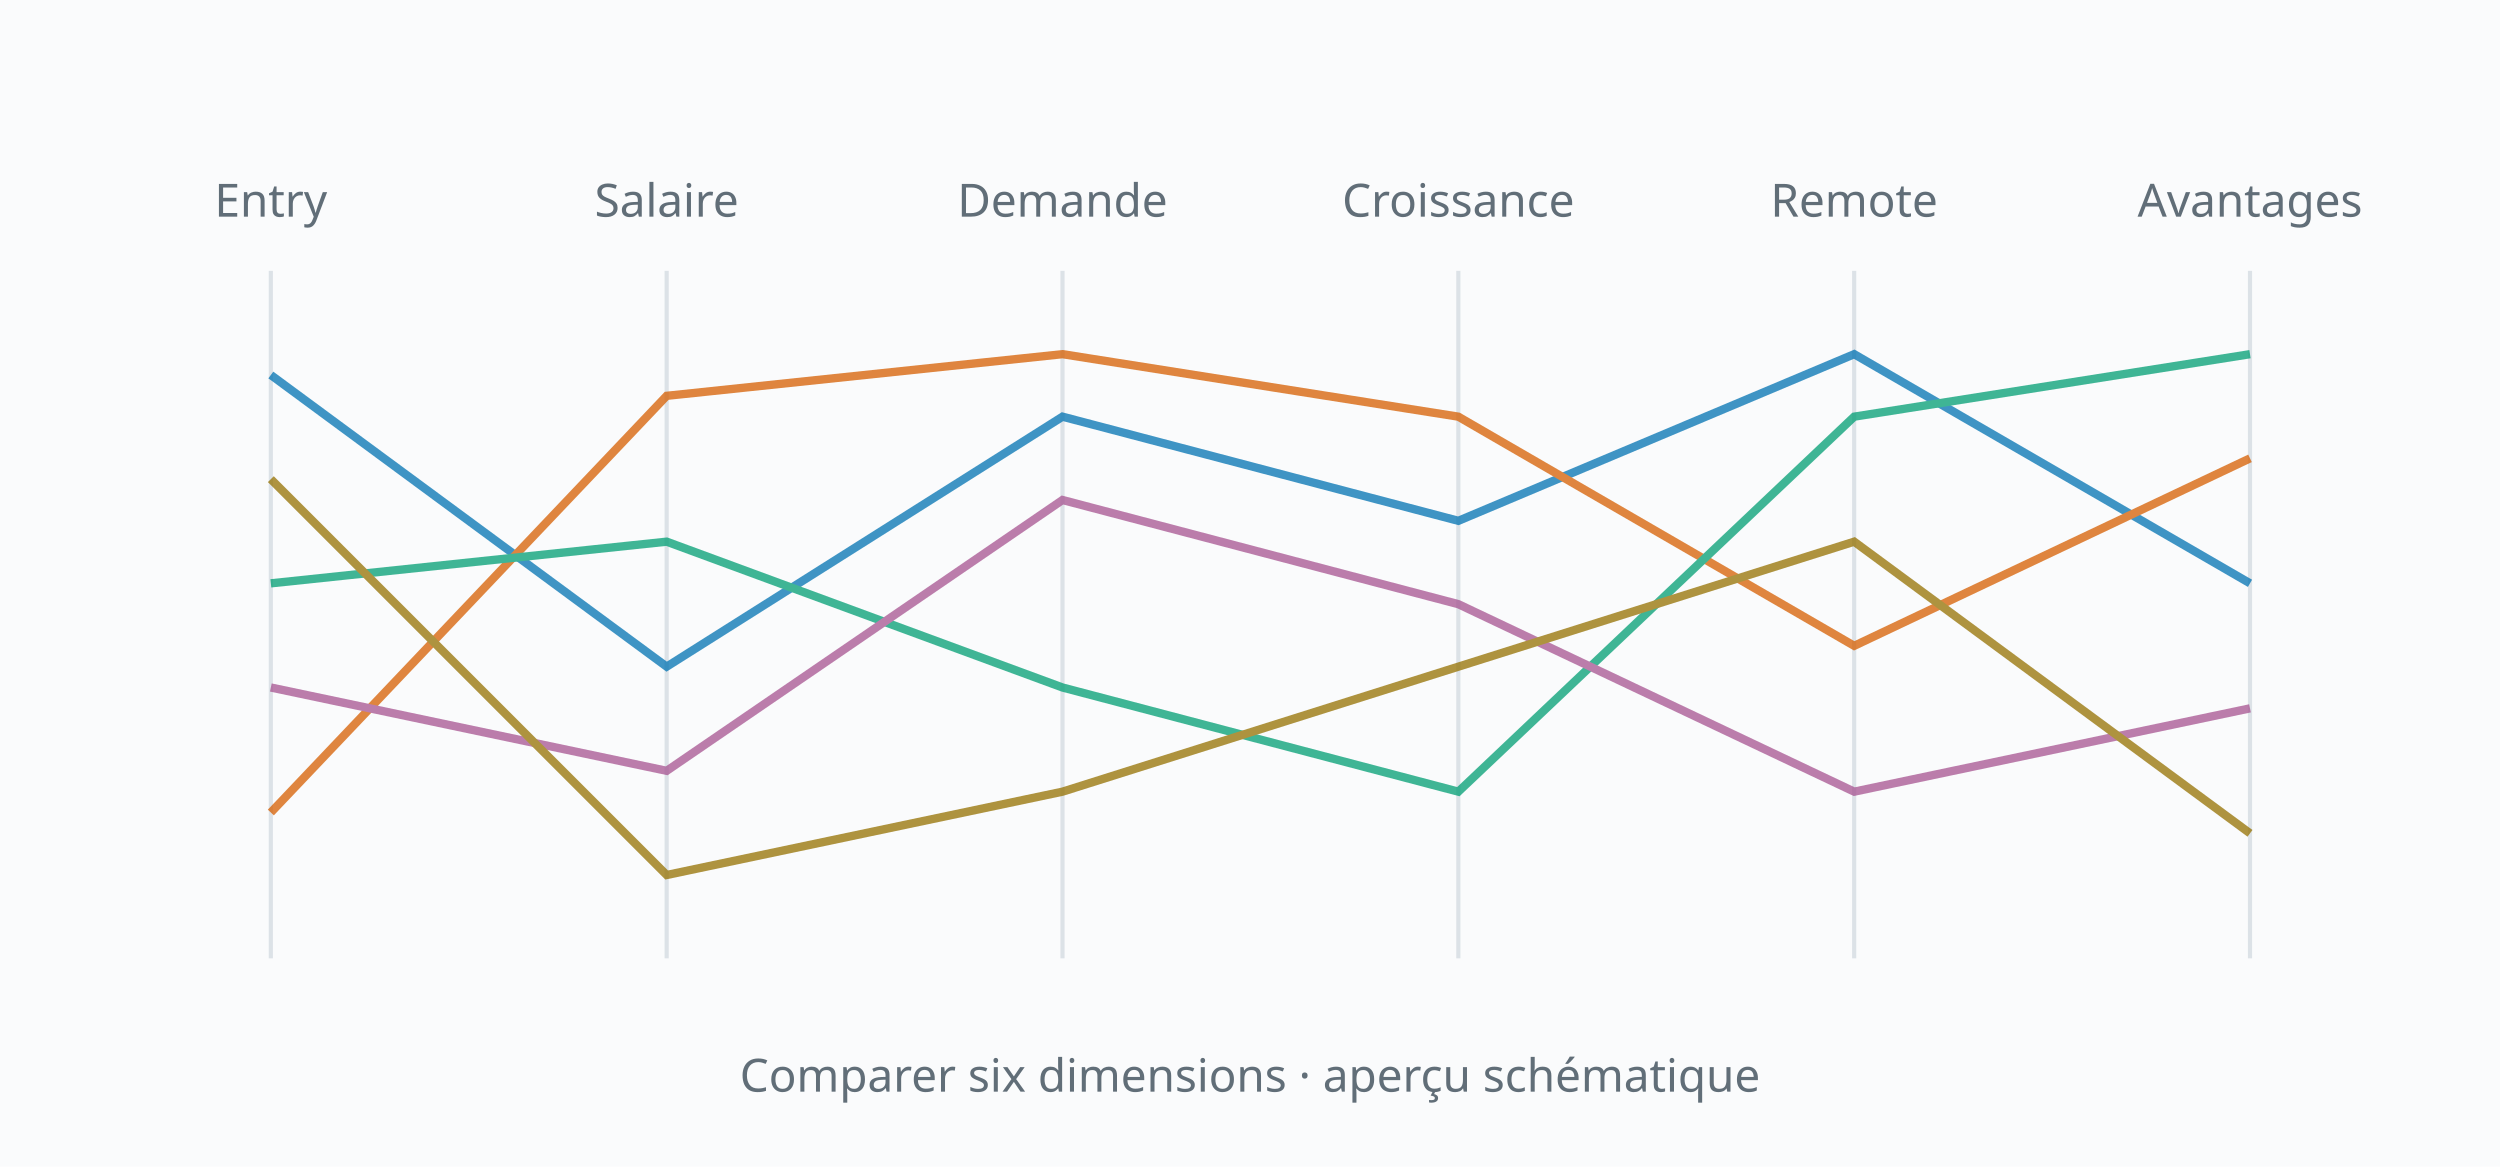
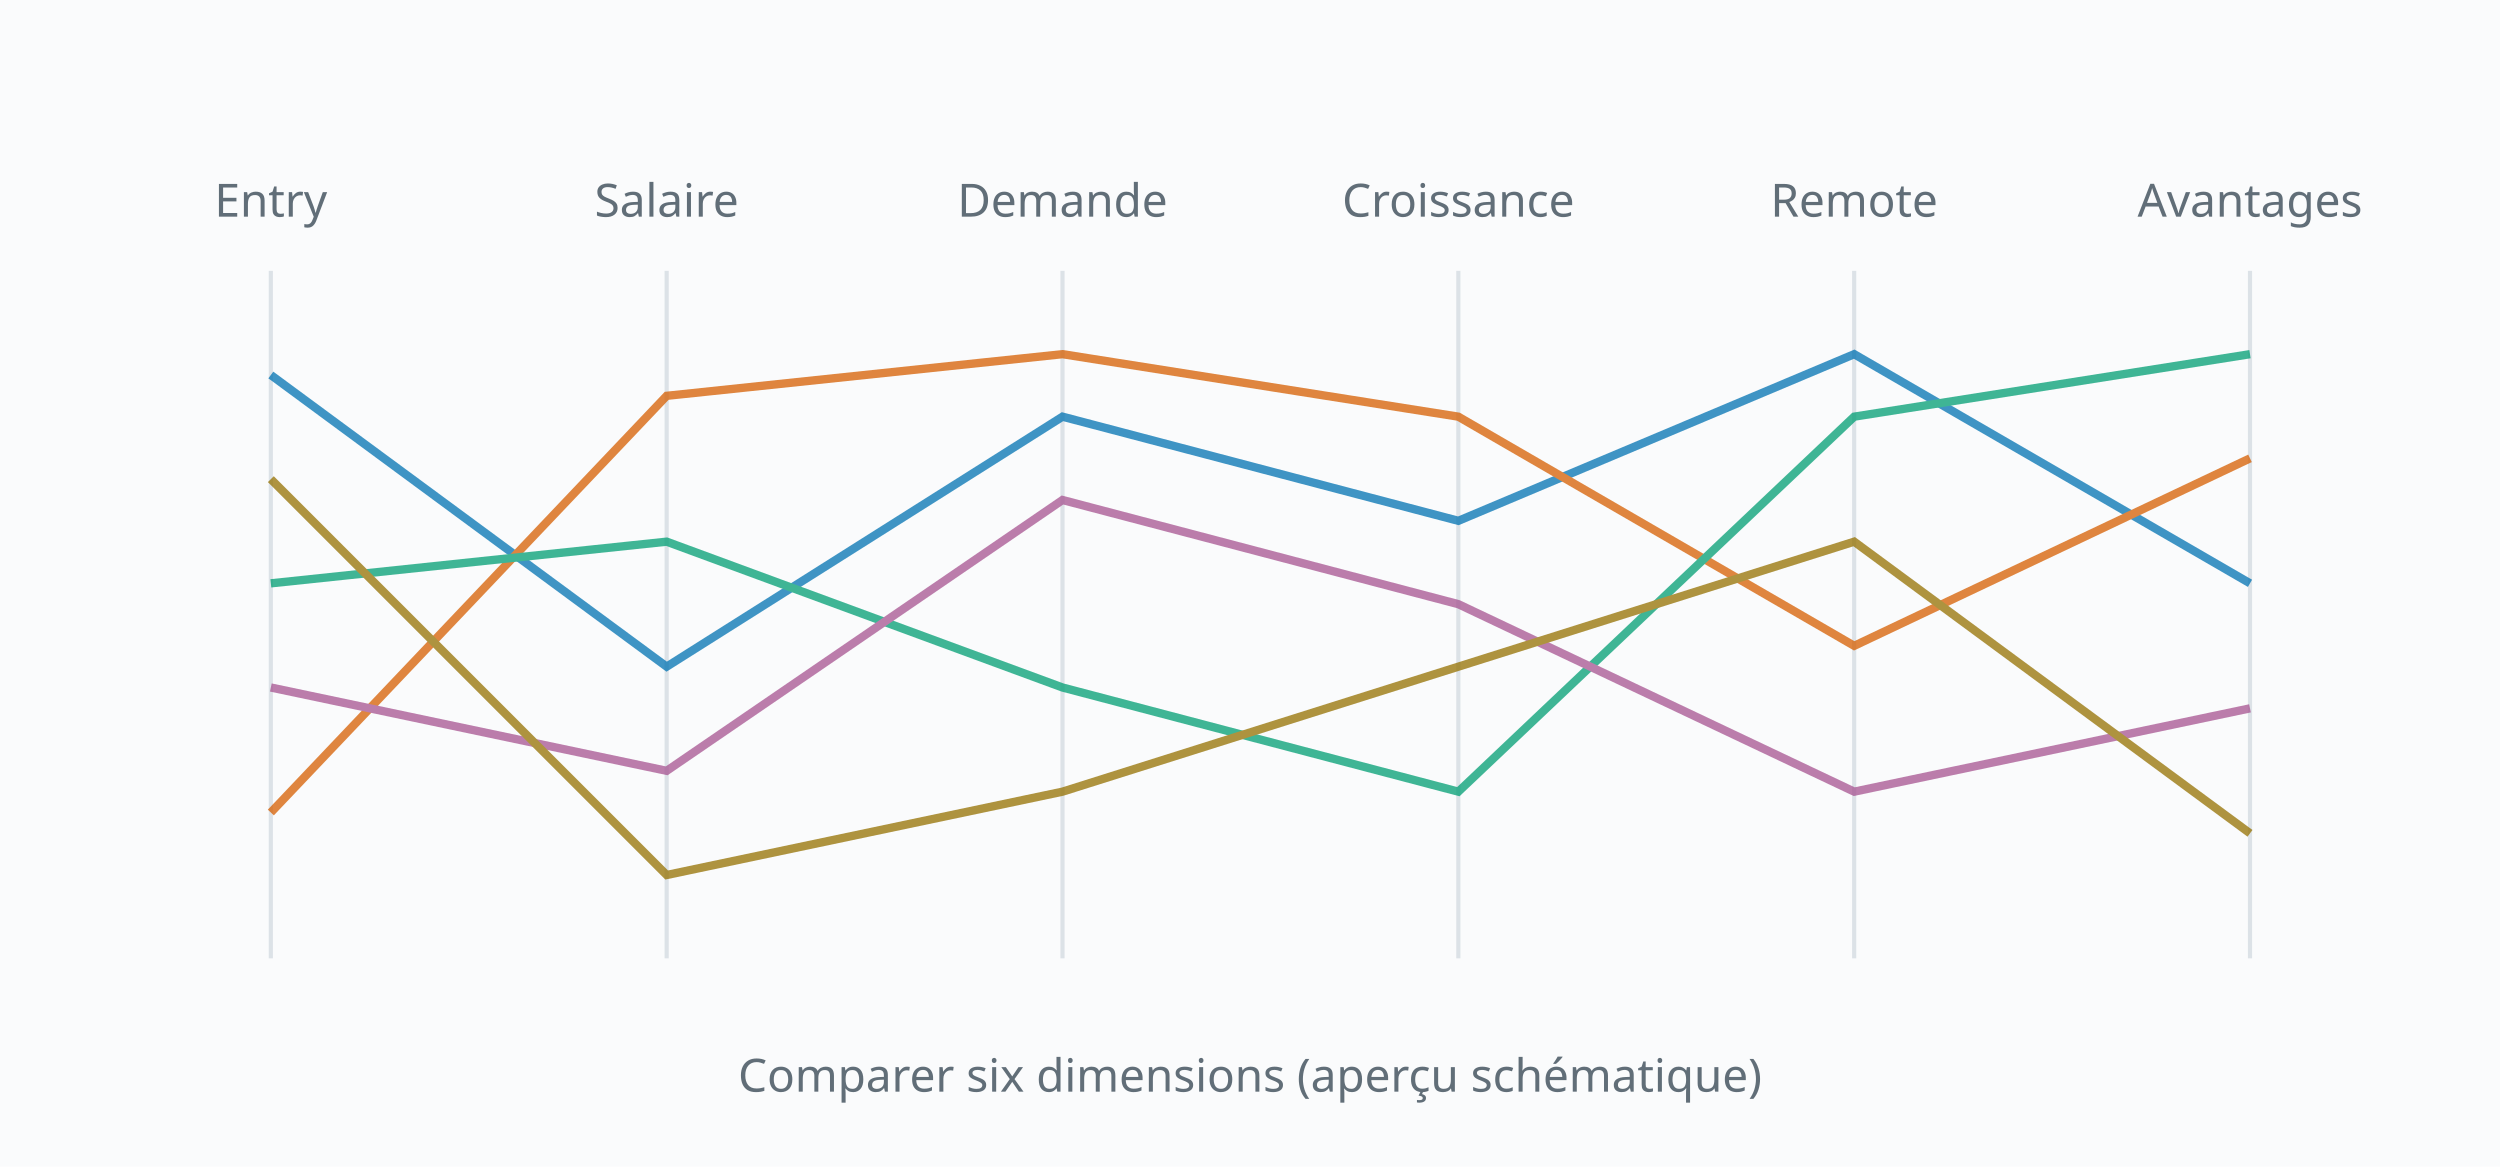
<svg xmlns="http://www.w3.org/2000/svg" viewBox="0 0 600 280">
  <rect width="600" height="280" fill="#fafbfc" />
  <g stroke="#dce2e7">
    <path d="M65 65V230 M160 65V230 M255 65V230 M350 65V230 M445 65V230 M540 65V230" />
  </g>
  <g fill="none" stroke-width="2" opacity=".75">
    <path stroke="#0072b2" d="M65 90L160 160L255 100L350 125L445 85L540 140" />
    <path stroke="#d55e00" d="M65 195L160 95L255 85L350 100L445 155L540 110" />
    <path stroke="#009e73" d="M65 140L160 130L255 165L350 190L445 100L540 85" />
    <path stroke="#a65390" d="M65 165L160 185L255 120L350 145L445 190L540 170" />
    <path stroke="#947000" d="M65 115L160 210L255 190L350 160L445 130L540 200" />
  </g>
  <g fill="#616e78" font-family="system-ui,sans-serif" font-size="11" text-anchor="middle">
    <text x="65" y="52">Entry</text>
    <text x="160" y="52">Salaire</text>
    <text x="255" y="52">Demande</text>
    <text x="350" y="52">Croissance</text>
    <text x="445" y="52">Remote</text>
    <text x="540" y="52">Avantages</text>
-     <text x="300" y="262">Comparer six dimensions · aperçu schématique</text>
+     <text x="300" y="262">Comparer six dimensions (aperçu schématique)</text>
  </g>
</svg>
